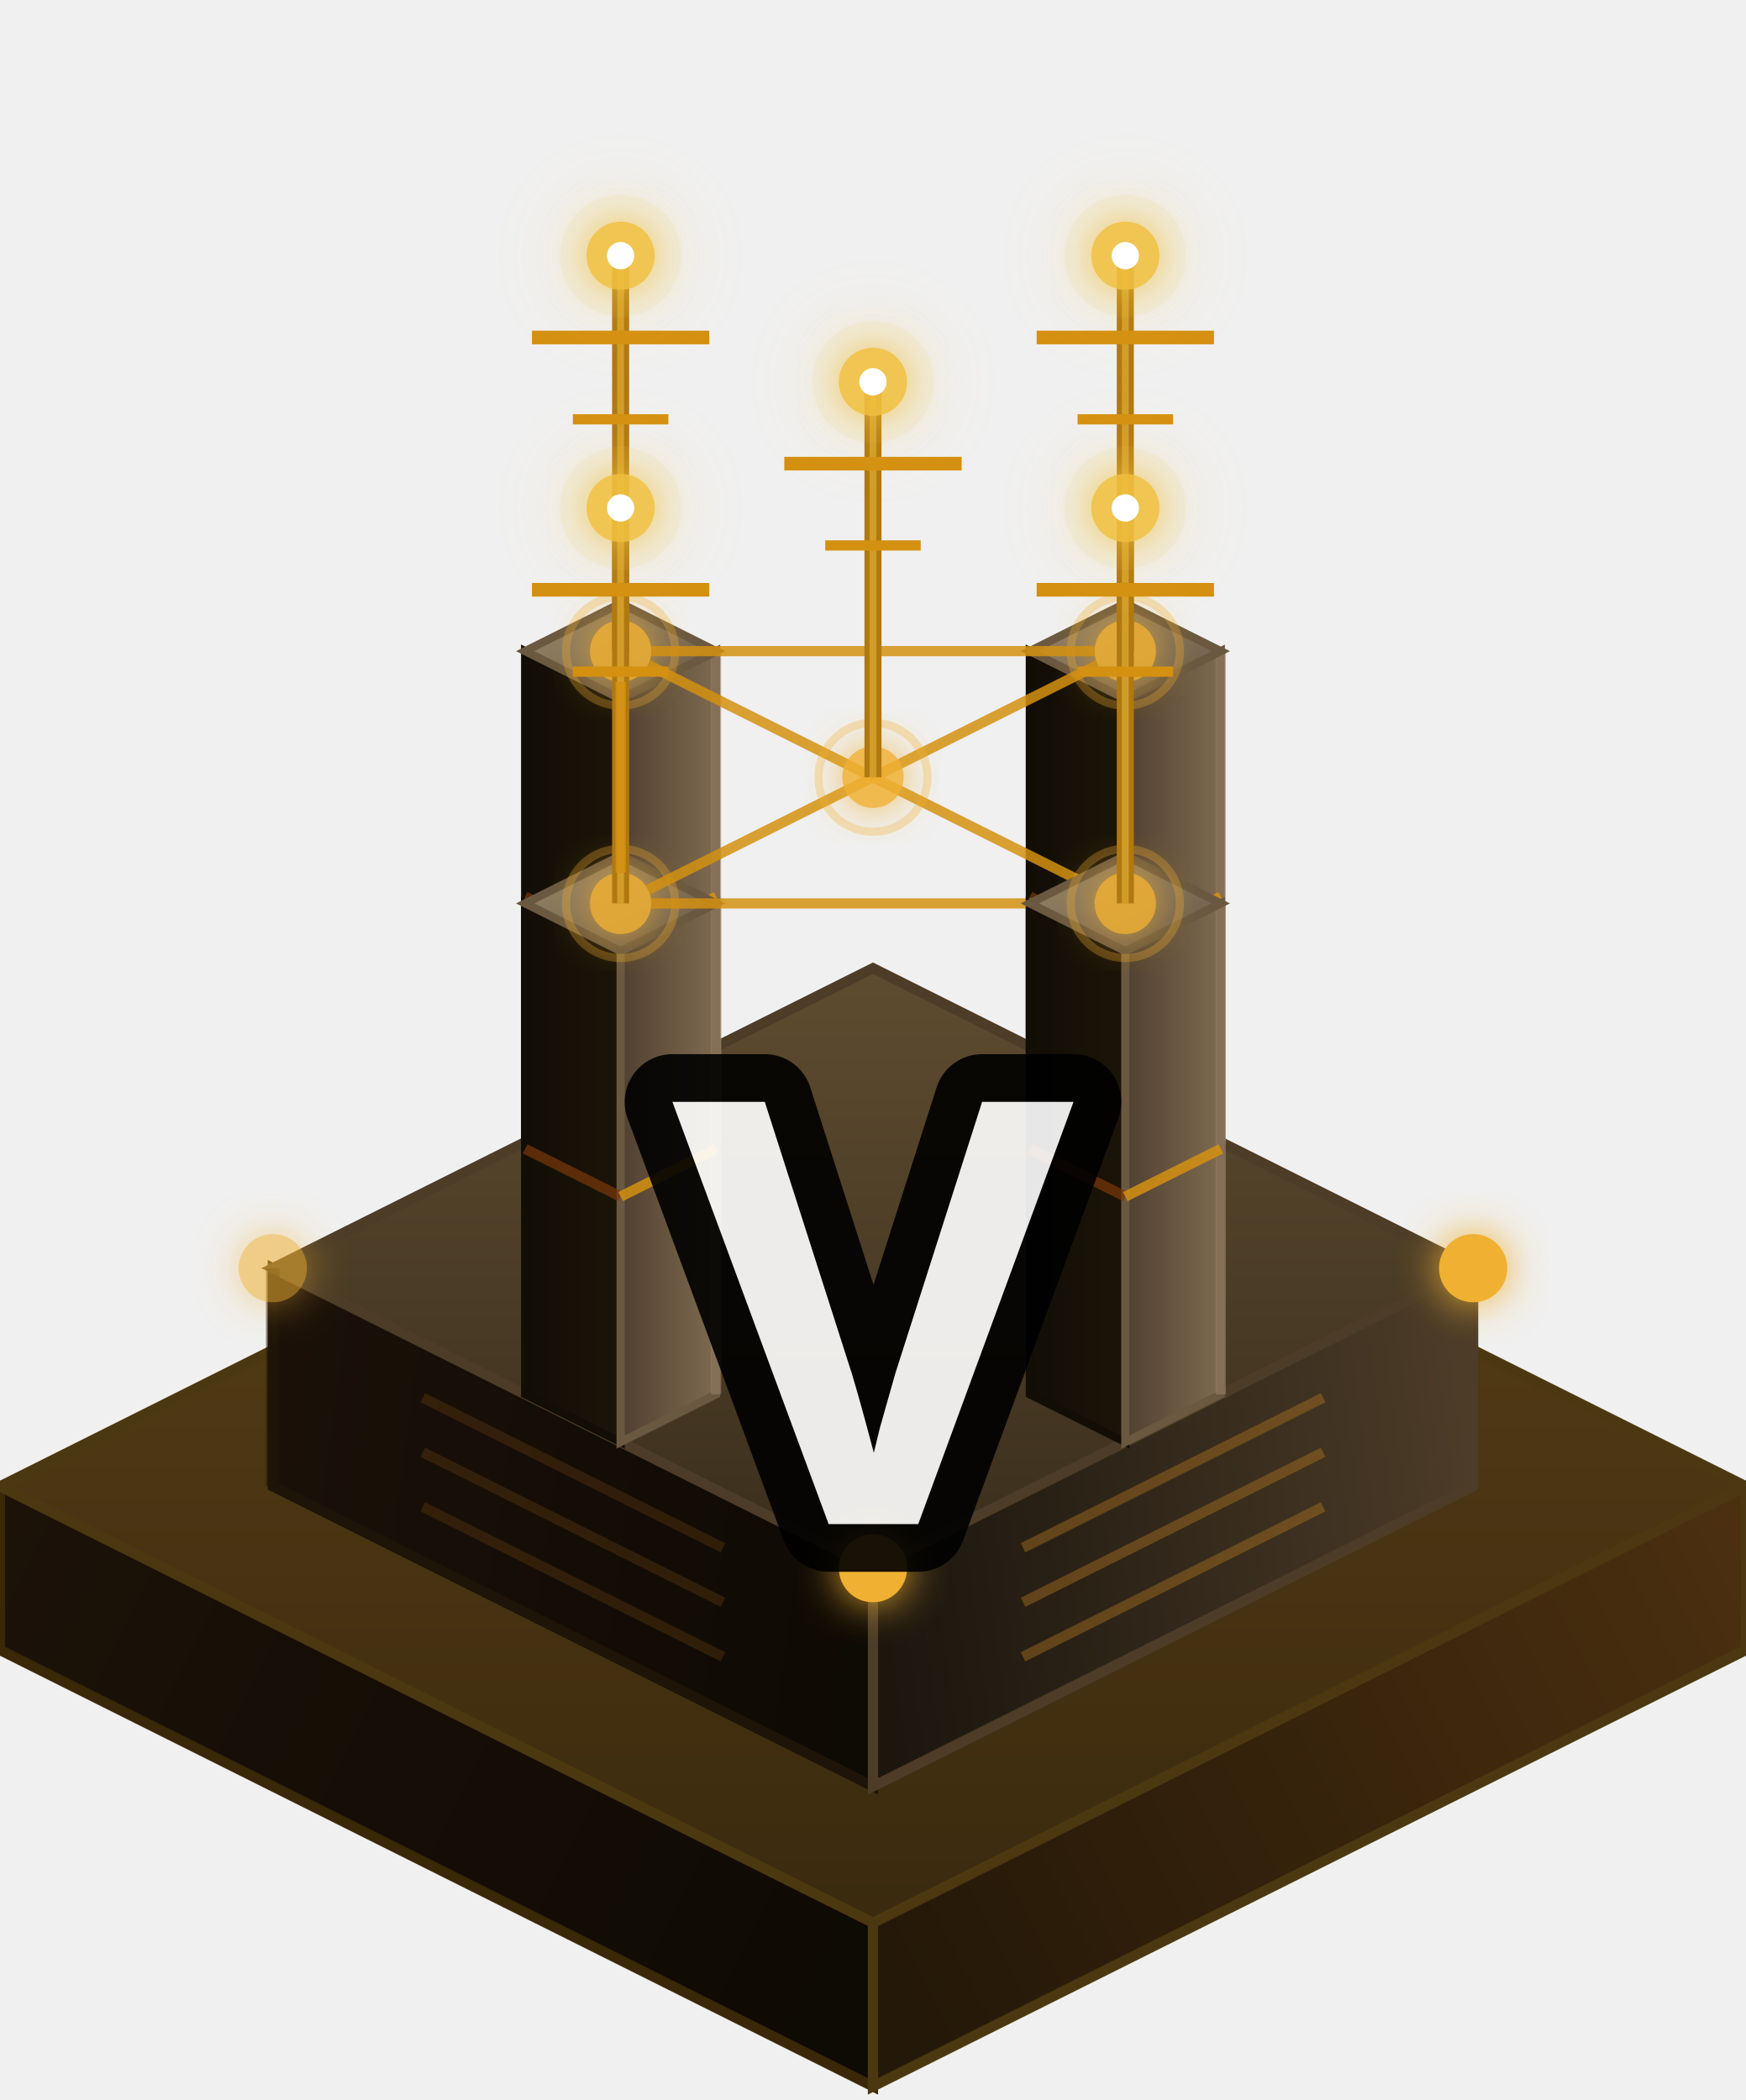
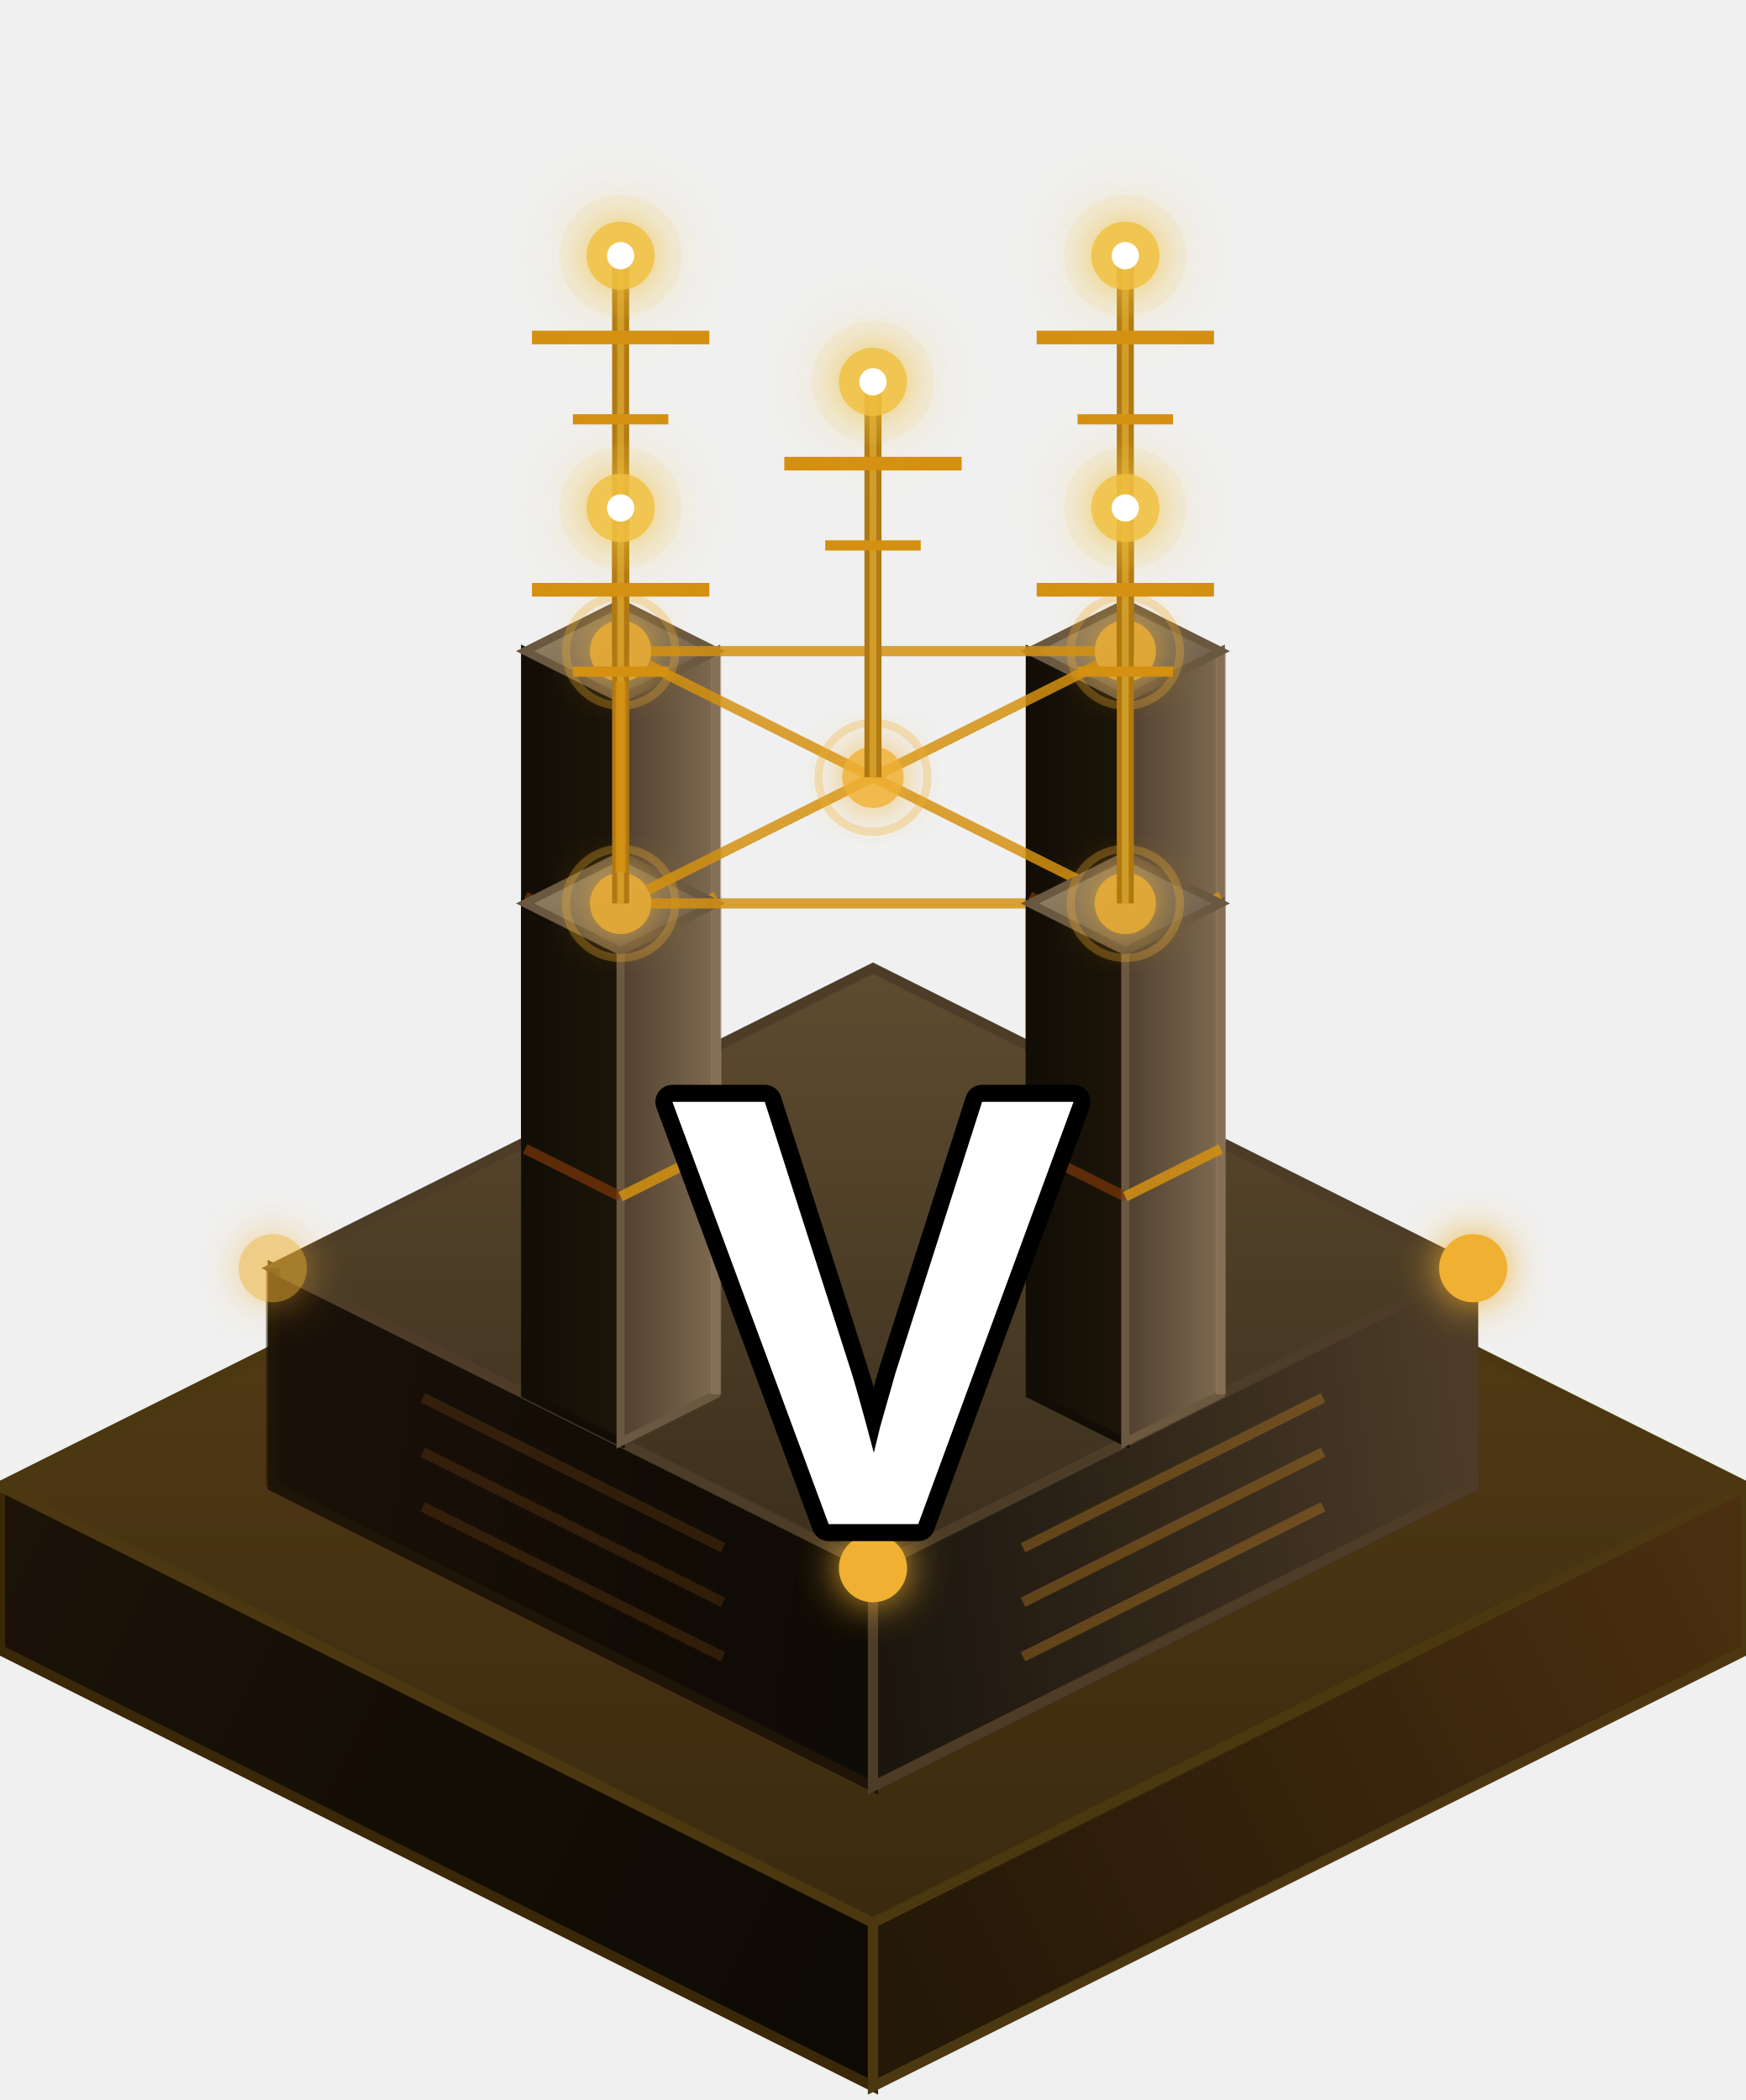
<svg xmlns="http://www.w3.org/2000/svg" viewBox="-128 -178 256 308" width="256" height="308">
  <defs>
    <linearGradient id="fR" gradientUnits="userSpaceOnUse" x1="128" y1="40" x2="0" y2="104">
      <stop offset="0%" stop-color="#4c3010" />
      <stop offset="100%" stop-color="#241808" />
    </linearGradient>
    <linearGradient id="fL" gradientUnits="userSpaceOnUse" x1="-128" y1="40" x2="0" y2="104">
      <stop offset="0%" stop-color="#1c1208" />
      <stop offset="100%" stop-color="#0e0a04" />
    </linearGradient>
    <linearGradient id="fT" gradientUnits="userSpaceOnUse" x1="0" y1="-24" x2="0" y2="104">
      <stop offset="0%" stop-color="#5c4018" />
      <stop offset="100%" stop-color="#3a2a0e" />
    </linearGradient>
    <linearGradient id="bR" gradientUnits="userSpaceOnUse" x1="88" y1="4" x2="0" y2="16">
      <stop offset="0%" stop-color="#4c3c28" />
      <stop offset="60%" stop-color="#2e2418" />
      <stop offset="100%" stop-color="#1c160e" />
    </linearGradient>
    <linearGradient id="bL" gradientUnits="userSpaceOnUse" x1="-88" y1="4" x2="0" y2="16">
      <stop offset="0%" stop-color="#1a1008" />
      <stop offset="100%" stop-color="#0e0a04" />
    </linearGradient>
    <linearGradient id="bT" gradientUnits="userSpaceOnUse" x1="0" y1="-72" x2="0" y2="16">
      <stop offset="0%" stop-color="#5e4c30" />
      <stop offset="100%" stop-color="#3a2e1c" />
    </linearGradient>
    <linearGradient id="cyR" x1="0" y1="0.5" x2="1" y2="0.5">
      <stop offset="0%" stop-color="#504030" />
      <stop offset="100%" stop-color="#7e6a50" />
    </linearGradient>
    <linearGradient id="cyL" x1="0" y1="0.5" x2="1" y2="0.5">
      <stop offset="0%" stop-color="#120e06" />
      <stop offset="100%" stop-color="#1c1408" />
    </linearGradient>
    <linearGradient id="cyTop" x1="0" y1="0" x2="1" y2="1">
      <stop offset="0%" stop-color="#9a8868" />
      <stop offset="100%" stop-color="#685848" />
    </linearGradient>
    <filter id="glow" x="-60%" y="-60%" width="220%" height="220%">
      <feGaussianBlur stdDeviation="3" result="blur" />
      <feMerge>
        <feMergeNode in="blur" />
        <feMergeNode in="SourceGraphic" />
      </feMerge>
    </filter>
    <filter id="softglow" x="-80%" y="-80%" width="260%" height="260%">
      <feGaussianBlur stdDeviation="5" result="blur" />
      <feMerge>
        <feMergeNode in="blur" />
        <feMergeNode in="SourceGraphic" />
      </feMerge>
    </filter>
  </defs>
  <polygon points="-128,64 0,128 0,104 -128,40" fill="url(#fL)" stroke="#3a2808" stroke-width="1.5" />
  <polygon points="128,64 0,128 0,104 128,40" fill="url(#fR)" stroke="#4c3810" stroke-width="1.5" />
  <polygon points="0,-24 128,40 0,104 -128,40" fill="url(#fT)" stroke="#4c3810" stroke-width="1.5" />
  <g transform="translate(0, 36)">
    <polygon points="-88,4 0,48 0,16 -88,-28" fill="url(#bL)" stroke="#1e1408" stroke-width="1.5" />
    <polygon points="88,4 0,48 0,16 88,-28" fill="url(#bR)" stroke="#4c3c28" stroke-width="1.5" />
    <polygon points="0,-72 88,-28 0,16 -88,-28" fill="url(#bT)" stroke="#4c3c28" stroke-width="1.5" />
    <line x1="66" y1="7" x2="22" y2="29" stroke="#a87020" stroke-width="1.5" opacity="0.45" />
    <line x1="66" y1="-1" x2="22" y2="21" stroke="#a87020" stroke-width="1.5" opacity="0.45" />
    <line x1="66" y1="-9" x2="22" y2="13" stroke="#a87020" stroke-width="1.5" opacity="0.45" />
    <line x1="-88" y1="4" x2="-88" y2="-28" stroke="#201408" stroke-width="2" opacity="0.5" />
    <line x1="-66" y1="7" x2="-22" y2="29" stroke="#6a4010" stroke-width="1.5" opacity="0.35" />
    <line x1="-66" y1="-1" x2="-22" y2="21" stroke="#6a4010" stroke-width="1.5" opacity="0.35" />
    <line x1="-66" y1="-9" x2="-22" y2="13" stroke="#6a4010" stroke-width="1.5" opacity="0.35" />
    <circle cx="88" cy="-28" r="5" fill="#f0b030" filter="url(#glow)" />
    <circle cx="-88" cy="-28" r="5" fill="#f0b030" filter="url(#glow)" opacity="0.55" />
    <circle cx="0" cy="16" r="5" fill="#f0b030" filter="url(#glow)" />
    <g transform="translate(-37, -18.5)">
      <polygon points="-14,-28 0,-21 0,-93 -14,-100" fill="url(#cyL)" stroke="#120e06" stroke-width="1.2" />
      <polygon points="14,-28 0,-21 0,-93 14,-100" fill="url(#cyR)" stroke="#6a5840" stroke-width="1.2" />
      <line x1="14" y1="-28" x2="14" y2="-100" stroke="#9a8268" stroke-width="1.5" opacity="0.55" />
      <line x1="-14" y1="-64" x2="0" y2="-57" stroke="#7a3808" stroke-width="1.5" opacity="0.7" />
      <line x1="14" y1="-64" x2="0" y2="-57" stroke="#d49010" stroke-width="1.5" opacity="0.85" />
      <polygon points="0,-107 14,-100 0,-93 -14,-100" fill="url(#cyTop)" stroke="#6a5840" stroke-width="1.2" />
      <circle cx="0" cy="-100" r="4.5" fill="#f0b030" opacity="0.85" filter="url(#glow)" />
      <circle cx="0" cy="-100" r="8" fill="none" stroke="#f0b030" stroke-width="1.2" opacity="0.3" />
      <line x1="0" y1="-100" x2="0" y2="-158" stroke="#b07810" stroke-width="2.5" />
      <line x1="0" y1="-100" x2="0" y2="-158" stroke="#f0c040" stroke-width="1" opacity="0.52" />
      <line x1="-13" y1="-146" x2="13" y2="-146" stroke="#d49010" stroke-width="2" />
      <line x1="-7" y1="-134" x2="7" y2="-134" stroke="#d49010" stroke-width="1.5" />
      <circle cx="0" cy="-158" r="9" fill="#f0c040" opacity="0.12" filter="url(#softglow)" />
      <circle cx="0" cy="-158" r="5" fill="#f0c040" opacity="0.88" filter="url(#glow)" />
      <circle cx="0" cy="-158" r="2" fill="#ffffff" />
    </g>
    <g transform="translate(37, -18.5)">
      <polygon points="-14,-28 0,-21 0,-93 -14,-100" fill="url(#cyL)" stroke="#120e06" stroke-width="1.2" />
      <polygon points="14,-28 0,-21 0,-93 14,-100" fill="url(#cyR)" stroke="#6a5840" stroke-width="1.2" />
      <line x1="14" y1="-28" x2="14" y2="-100" stroke="#9a8268" stroke-width="1.5" opacity="0.55" />
      <line x1="-14" y1="-64" x2="0" y2="-57" stroke="#7a3808" stroke-width="1.5" opacity="0.7" />
      <line x1="14" y1="-64" x2="0" y2="-57" stroke="#d49010" stroke-width="1.5" opacity="0.85" />
      <polygon points="0,-107 14,-100 0,-93 -14,-100" fill="url(#cyTop)" stroke="#6a5840" stroke-width="1.2" />
      <circle cx="0" cy="-100" r="4.5" fill="#f0b030" opacity="0.85" filter="url(#glow)" />
      <circle cx="0" cy="-100" r="8" fill="none" stroke="#f0b030" stroke-width="1.2" opacity="0.3" />
      <line x1="0" y1="-100" x2="0" y2="-158" stroke="#b07810" stroke-width="2.5" />
      <line x1="0" y1="-100" x2="0" y2="-158" stroke="#f0c040" stroke-width="1" opacity="0.52" />
      <line x1="-13" y1="-146" x2="13" y2="-146" stroke="#d49010" stroke-width="2" />
      <line x1="-7" y1="-134" x2="7" y2="-134" stroke="#d49010" stroke-width="1.5" />
      <circle cx="0" cy="-158" r="9" fill="#f0c040" opacity="0.12" filter="url(#softglow)" />
      <circle cx="0" cy="-158" r="5" fill="#f0c040" opacity="0.88" filter="url(#glow)" />
      <circle cx="0" cy="-158" r="2" fill="#ffffff" />
    </g>
    <g transform="translate(-37, 18.5)">
      <polygon points="-14,-28 0,-21 0,-93 -14,-100" fill="url(#cyL)" stroke="#120e06" stroke-width="1.2" />
      <polygon points="14,-28 0,-21 0,-93 14,-100" fill="url(#cyR)" stroke="#6a5840" stroke-width="1.2" />
      <line x1="14" y1="-28" x2="14" y2="-100" stroke="#9a8268" stroke-width="1.5" opacity="0.55" />
      <line x1="-14" y1="-64" x2="0" y2="-57" stroke="#7a3808" stroke-width="1.5" opacity="0.7" />
      <line x1="14" y1="-64" x2="0" y2="-57" stroke="#d49010" stroke-width="1.5" opacity="0.85" />
      <polygon points="0,-107 14,-100 0,-93 -14,-100" fill="url(#cyTop)" stroke="#6a5840" stroke-width="1.2" />
      <circle cx="0" cy="-100" r="4.5" fill="#f0b030" opacity="0.85" filter="url(#glow)" />
      <circle cx="0" cy="-100" r="8" fill="none" stroke="#f0b030" stroke-width="1.2" opacity="0.3" />
      <line x1="0" y1="-100" x2="0" y2="-158" stroke="#b07810" stroke-width="2.5" />
      <line x1="0" y1="-100" x2="0" y2="-158" stroke="#f0c040" stroke-width="1" opacity="0.52" />
      <line x1="-13" y1="-146" x2="13" y2="-146" stroke="#d49010" stroke-width="2" />
      <line x1="-7" y1="-134" x2="7" y2="-134" stroke="#d49010" stroke-width="1.5" />
      <circle cx="0" cy="-158" r="9" fill="#f0c040" opacity="0.12" filter="url(#softglow)" />
      <circle cx="0" cy="-158" r="5" fill="#f0c040" opacity="0.88" filter="url(#glow)" />
      <circle cx="0" cy="-158" r="2" fill="#ffffff" />
    </g>
    <line x1="-32.5" y1="-118.5" x2="32.5" y2="-118.5" stroke="#d49010" stroke-width="1.5" opacity="0.85" />
    <line x1="37" y1="-114" x2="37" y2="-86" stroke="#d49010" stroke-width="1.5" opacity="0.85" />
    <line x1="32.5" y1="-81.5" x2="-32.5" y2="-81.5" stroke="#d49010" stroke-width="1.5" opacity="0.85" />
    <line x1="-37" y1="-86" x2="-37" y2="-114" stroke="#d49010" stroke-width="1.5" opacity="0.85" />
    <line x1="-33" y1="-116.5" x2="33" y2="-83.5" stroke="#d49010" stroke-width="1.5" opacity="0.85" />
    <line x1="33" y1="-116.5" x2="-33" y2="-83.5" stroke="#d49010" stroke-width="1.5" opacity="0.85" />
    <g transform="translate(37, 18.5)">
      <polygon points="-14,-28 0,-21 0,-93 -14,-100" fill="url(#cyL)" stroke="#120e06" stroke-width="1.2" />
      <polygon points="14,-28 0,-21 0,-93 14,-100" fill="url(#cyR)" stroke="#6a5840" stroke-width="1.2" />
      <line x1="14" y1="-28" x2="14" y2="-100" stroke="#9a8268" stroke-width="1.5" opacity="0.55" />
      <line x1="-14" y1="-64" x2="0" y2="-57" stroke="#7a3808" stroke-width="1.5" opacity="0.7" />
      <line x1="14" y1="-64" x2="0" y2="-57" stroke="#d49010" stroke-width="1.5" opacity="0.85" />
      <polygon points="0,-107 14,-100 0,-93 -14,-100" fill="url(#cyTop)" stroke="#6a5840" stroke-width="1.2" />
      <circle cx="0" cy="-100" r="4.5" fill="#f0b030" opacity="0.85" filter="url(#glow)" />
      <circle cx="0" cy="-100" r="8" fill="none" stroke="#f0b030" stroke-width="1.2" opacity="0.3" />
      <line x1="0" y1="-100" x2="0" y2="-158" stroke="#b07810" stroke-width="2.5" />
      <line x1="0" y1="-100" x2="0" y2="-158" stroke="#f0c040" stroke-width="1" opacity="0.52" />
      <line x1="-13" y1="-146" x2="13" y2="-146" stroke="#d49010" stroke-width="2" />
      <line x1="-7" y1="-134" x2="7" y2="-134" stroke="#d49010" stroke-width="1.5" />
      <circle cx="0" cy="-158" r="9" fill="#f0c040" opacity="0.12" filter="url(#softglow)" />
      <circle cx="0" cy="-158" r="5" fill="#f0c040" opacity="0.88" filter="url(#glow)" />
      <circle cx="0" cy="-158" r="2" fill="#ffffff" />
    </g>
    <circle cx="0" cy="-100" r="4.5" fill="#f0b030" opacity="0.85" filter="url(#glow)" />
    <circle cx="0" cy="-100" r="8" fill="none" stroke="#f0b030" stroke-width="1.2" opacity="0.3" />
    <line x1="0" y1="-100" x2="0" y2="-158" stroke="#b07810" stroke-width="2.5" />
    <line x1="0" y1="-100" x2="0" y2="-158" stroke="#f0c040" stroke-width="1" opacity="0.52" />
    <line x1="-13" y1="-146" x2="13" y2="-146" stroke="#d49010" stroke-width="2" />
    <line x1="-7" y1="-134" x2="7" y2="-134" stroke="#d49010" stroke-width="1.5" />
    <circle cx="0" cy="-158" r="9" fill="#f0c040" opacity="0.12" filter="url(#softglow)" />
    <circle cx="0" cy="-158" r="5" fill="#f0c040" opacity="0.88" filter="url(#glow)" />
    <circle cx="0" cy="-158" r="2" fill="#ffffff" />
  </g>
  <g>
-     <text x="0" y="20" font-family="'Arial Black', Arial, sans-serif" font-weight="900" font-size="90" text-anchor="middle" dominant-baseline="middle" stroke="#000000" stroke-width="14" stroke-linejoin="round" paint-order="stroke" fill="#ffffff" opacity="0.90">V</text>
+     <text x="0" y="20" font-family="'Arial Black', Arial, sans-serif" font-weight="900" font-size="90" text-anchor="middle" dominant-baseline="middle" fill="none" stroke="#000000" stroke-width="5" stroke-linejoin="round">V</text>
+     <text x="0" y="20" font-family="'Arial Black', Arial, sans-serif" font-weight="900" font-size="90" text-anchor="middle" dominant-baseline="middle" fill="#ffffff">V</text>
  </g>
</svg>
